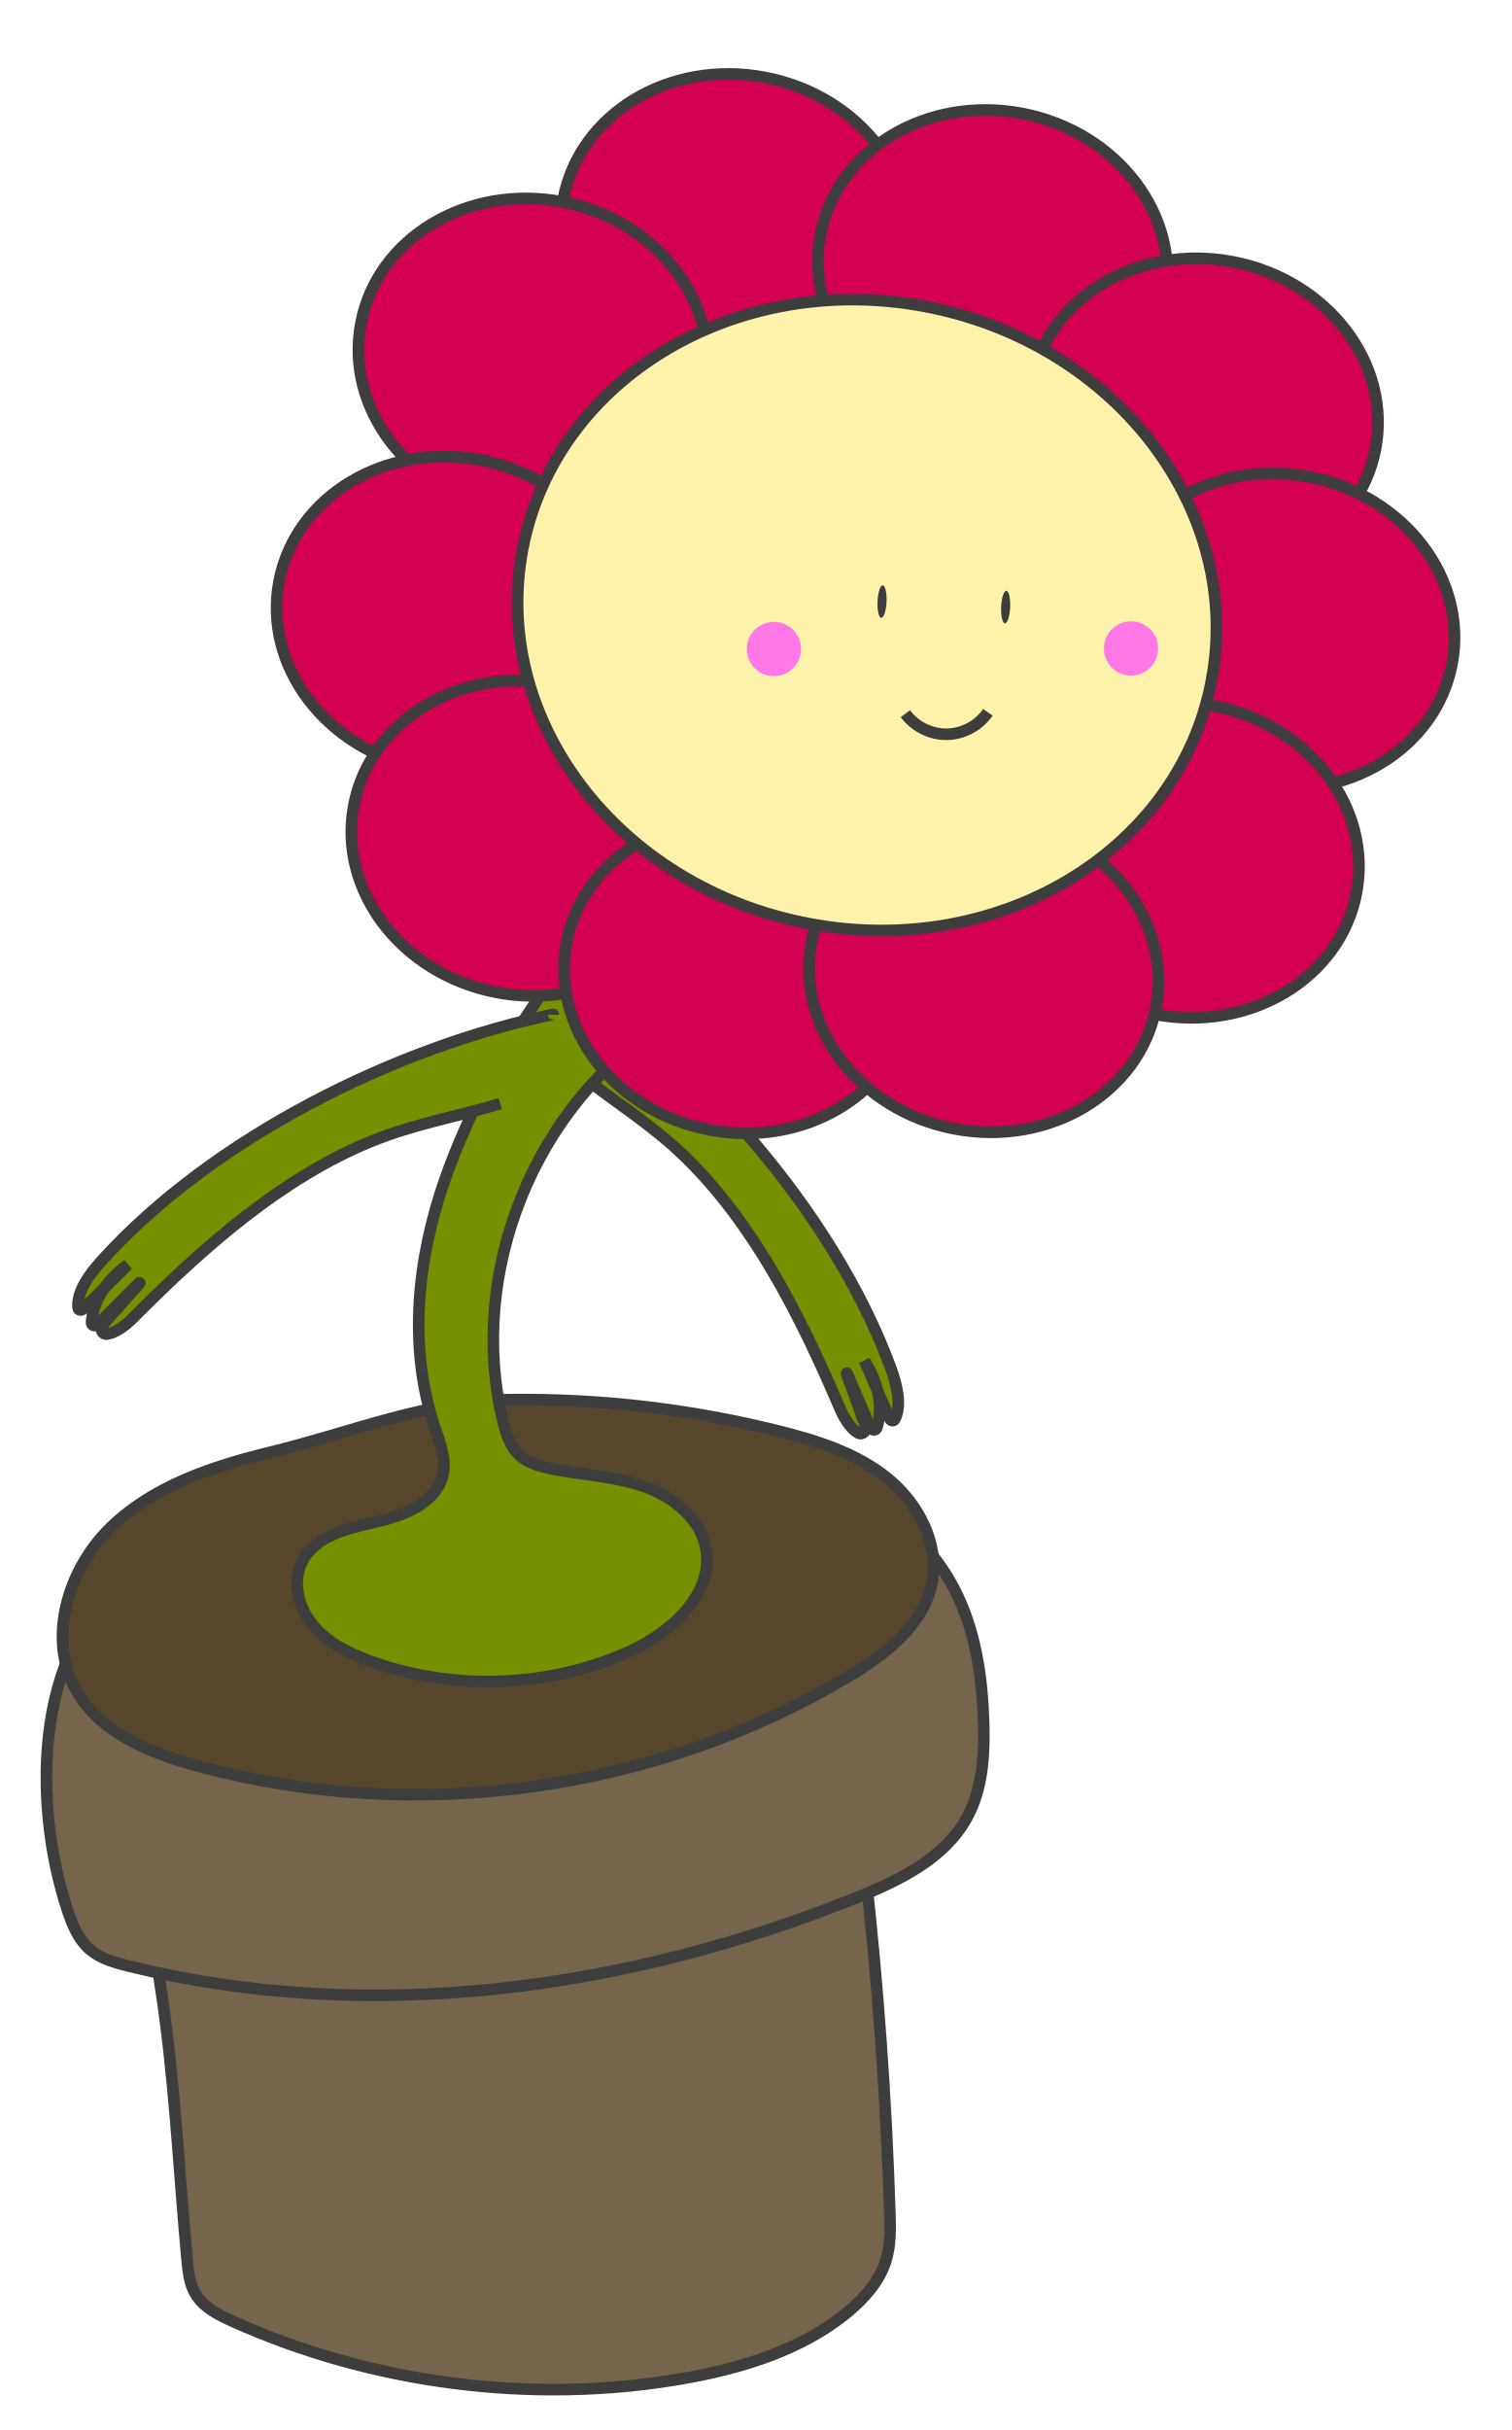
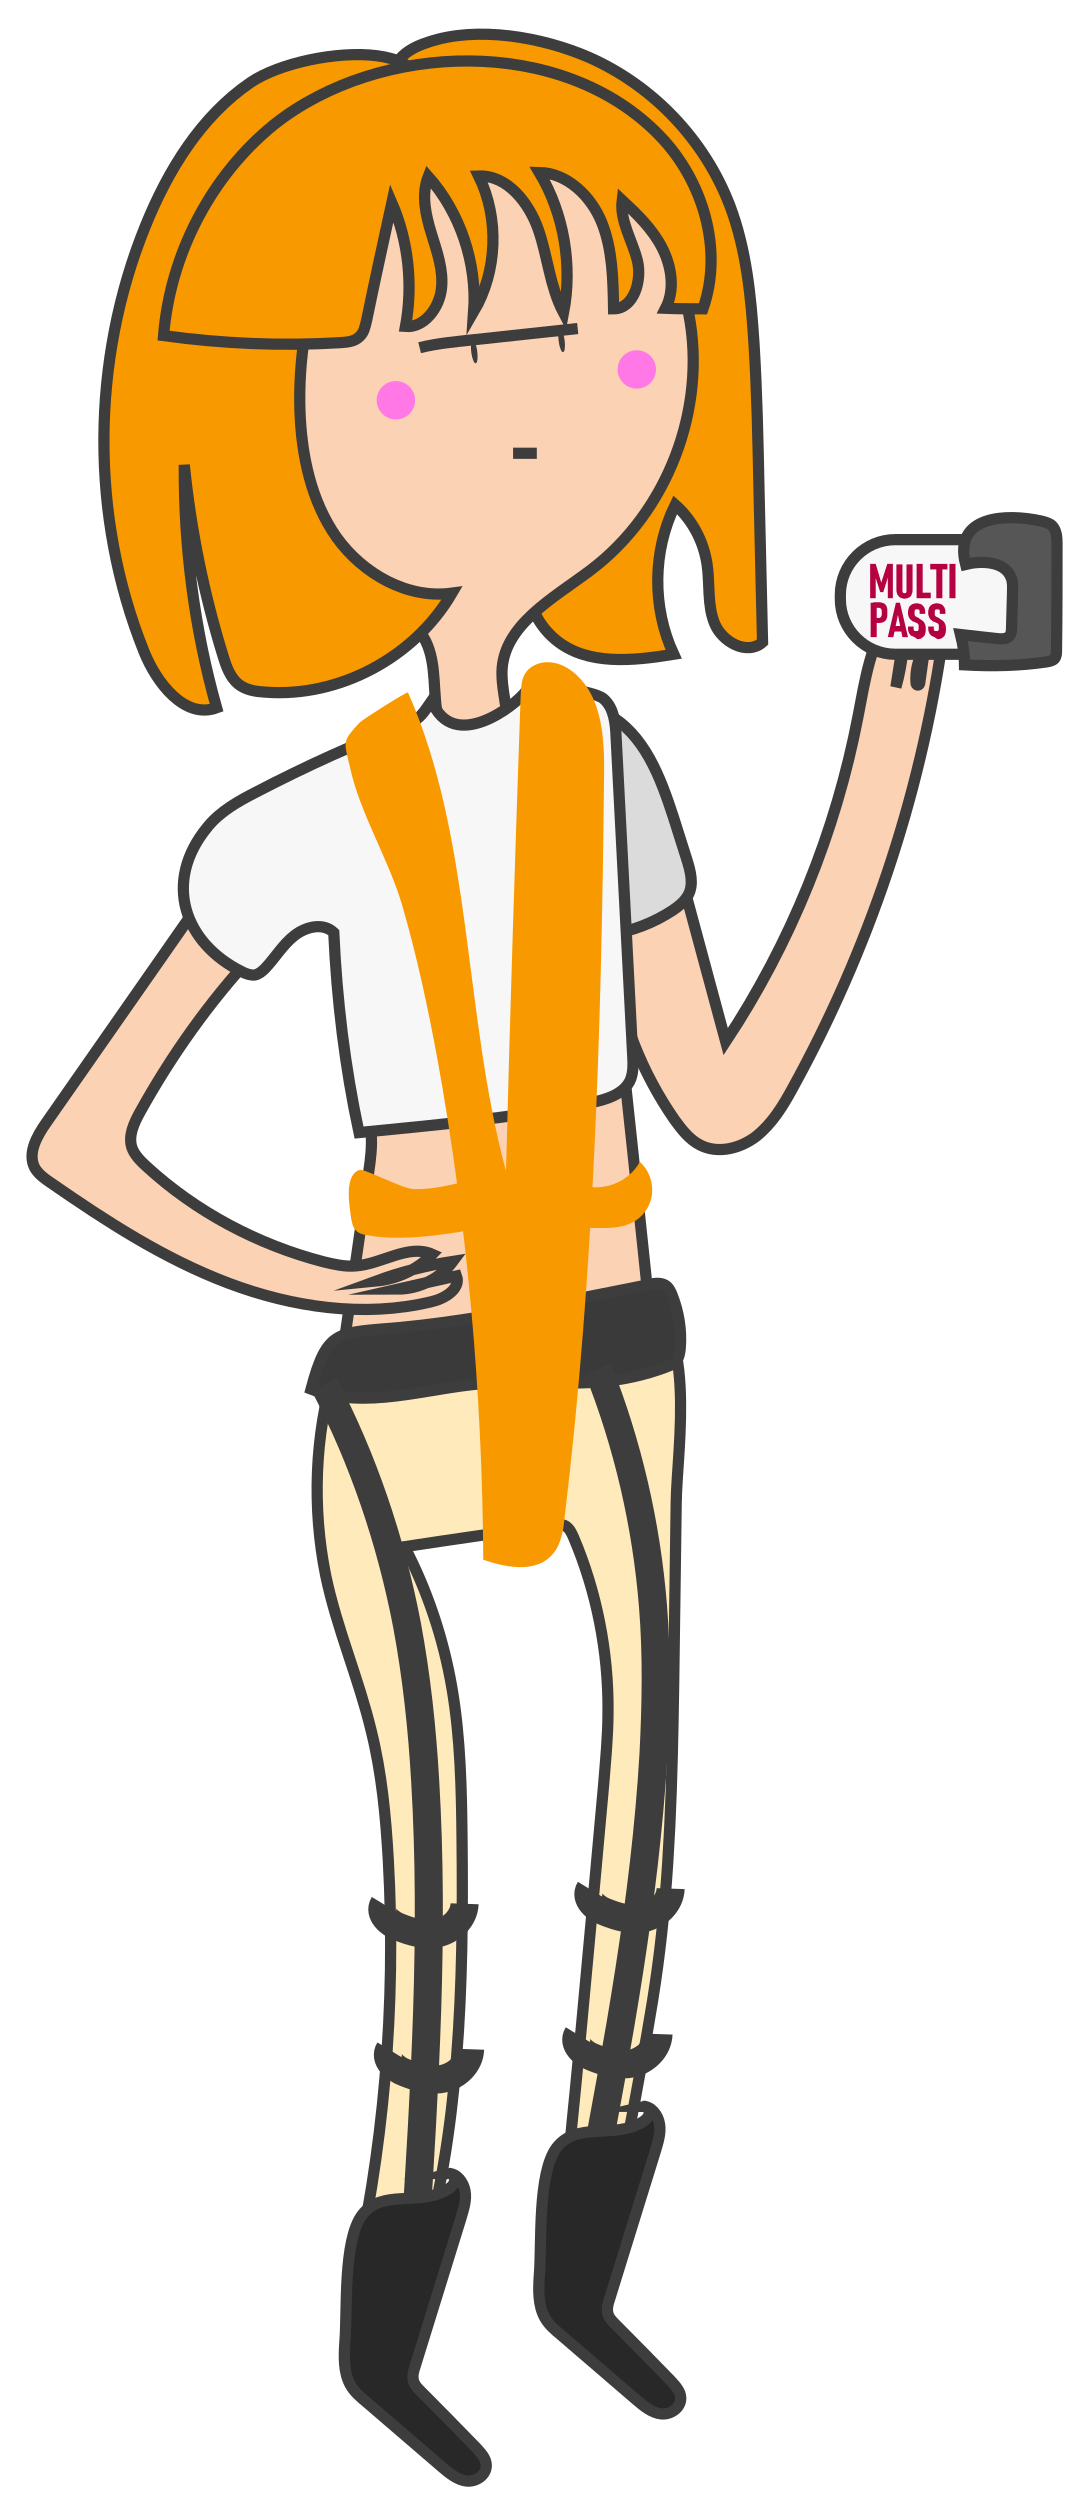
- <svg xmlns="http://www.w3.org/2000/svg" version="1.1" id="Calque_1" x="0px" y="0px" viewBox="0 0 260.8 419.2" style="enable-background:new 0 0 260.8 419.2;" xml:space="preserve">
-   <style type="text/css">
- 	.st0{fill:#75654C;stroke:#3D3D3D;stroke-width:2;stroke-miterlimit:10;}
- 	.st1{fill:#56472C;stroke:#3D3D3D;stroke-width:2;stroke-miterlimit:10;}
- 	.st2{fill:#759100;stroke:#3D3D3D;stroke-width:2;stroke-miterlimit:10;}
- 	.st3{fill:#D30051;stroke:#3D3D3D;stroke-width:2;stroke-miterlimit:10;}
- 	.st4{fill:#FFF3AB;stroke:#3D3D3D;stroke-width:2;stroke-miterlimit:10;}
- 	.st5{fill:#3D3D3D;}
- 	.st6{fill:none;stroke:#3D3D3D;stroke-width:2;stroke-miterlimit:10;}
- 	.st7{fill:#FF78E6;}
- </style>
+ <svg xmlns="http://www.w3.org/2000/svg" version="1.1" id="Calque_1" x="0px" y="0px" width="194px" height="445.5px" viewBox="222.5 154.5 194 445.5" enable-background="new 222.5 154.5 194 445.5" xml:space="preserve">
  <g>
-     <path class="st0" d="M32.29,389.9c0.2,2.11,0.42,4.31,1.63,6.13c1.41,2.13,3.91,3.38,6.32,4.46c24,10.76,51.45,14.29,77.13,9.92   c10.46-1.78,20.93-4.99,28.82-11.47c2.99-2.46,5.63-5.47,6.72-9.08c0.79-2.62,0.72-5.42,0.64-8.18   c-0.63-19.86-2.07-39.73-4.31-59.55c-0.09-0.83-0.22-1.71-0.81-2.35c-1.02-1.11-2.85-0.94-4.36-0.67   c-30.24,5.26-61.44,6.48-92.35,3.61c-16.29-1.51-26.63,3.38-24.12,19.34C30.11,357.87,30.81,374.01,32.29,389.9z" />
-     <path class="st0" d="M11.69,329.66c0.82,2.44,1.84,4.92,3.78,6.61c1.85,1.61,4.31,2.3,6.69,2.89   c41.48,10.27,85.92,4.17,125.57-11.77c7.44-2.99,15.24-6.76,19.1-13.78c2.75-4.99,3.09-10.93,2.9-16.63   c-0.23-7.24-1.24-14.58-4.24-21.18c-4.69-10.32-14.34-18.26-25.37-20.86c-5.84-1.38-11.92-1.32-17.92-1.13   c-26.48,0.87-52.87,4.36-78.66,10.42c-6.54,1.54-13.14,3.27-18.96,6.64C5.49,281.93,5.49,311.18,11.69,329.66z" />
-     <path class="st1" d="M46.71,250.51c-10.01,2.44-20.24,5.82-27.62,13s-11.03,19.13-5.95,28.09c4.18,7.38,12.84,10.85,21.02,13.07   c37.41,10.15,78.85,4.46,112.15-15.39c6.46-3.85,13.13-8.96,14.53-16.35c1.27-6.73-2.42-13.66-7.74-17.96   c-5.33-4.3-12.06-6.43-18.7-8.09c-15.18-3.8-30.84-5.62-46.48-5.43C73.61,241.63,60.58,247.13,46.71,250.51z" />
-     <path class="st2" d="M99.78,185.11c6.07,4.83,12.5,8.74,18.21,14.24c12.1,11.67,20.16,27.7,26.97,43.67   c0.68,1.59,1.81,3.44,3.08,4.16c0.82,0.47,1.6-0.36,1.25-1.33c-1.07-2.96-2.14-5.92-3.21-8.88c-0.03-0.08,0.07-0.11,0.1-0.04   l3.98,9.27c0.26,0.61,0.99,0.65,1.16,0.07c1.1-3.65,0.28-7.72-2.15-11.51l4.33,9.93c0.19,0.43,0.69,0.52,0.89,0.16   c1.26-2.4,0.38-6-0.72-8.97c-10.12-27.31-34.01-53.54-56.63-68.43c-0.03-0.02-0.07,0-0.07,0.03" />
-     <path class="st2" d="M76.82,203.35c-4.84,13.75-6.44,29.07-1.8,42.88c0.87,2.59,1.97,5.27,1.46,7.95   c-0.93,4.92-6.56,7.23-11.45,8.34c-4.89,1.1-10.53,2.33-12.84,6.78c-1.84,3.55-0.7,8.09,1.88,11.15c2.58,3.06,6.32,4.87,10.09,6.21   c14.19,5.07,30.32,4.49,44.11-1.6c7.49-3.31,15.17-10.19,13.49-18.2c-1.09-5.2-5.93-8.86-10.96-10.54   c-5.03-1.69-10.43-1.88-15.63-2.93c-2.04-0.41-4.15-1.01-5.65-2.46c-1.53-1.48-2.2-3.62-2.71-5.69   c-6.27-25.57,5.38-54.52,27.62-68.63c-2.13-4.03-6.82-9.44-11.55-10.44c-6.37-1.34-6.01,0.28-9.71,5.65   C86.51,181.49,80.72,192.29,76.82,203.35z" />
+     <path fill="#FCD2B4" stroke="#3D3D3D" stroke-width="2" stroke-miterlimit="10" d="M321.219,282.073   c4.41-2.43,10.26-0.27,13.59,3.6c3.33,3.781,4.77,8.91,6.029,13.771c3.69,13.59,7.291,27.09,10.981,40.681   c11.61-17.551,19.619-37.351,23.58-57.961c1.259-6.48,2.249-13.5,6.209-18.63c0.54-0.72,1.801-0.36,1.891,0.54   c0.27,4.32-0.181,8.73-1.351,12.871l1.62-10.26c0.181-0.99,0.99-1.71,1.979-1.71c1.62,0,1.891,2.16,1.711,3.69l-1.08,7.65   c-0.09,0.36-0.54,0.36-0.631,0c-0.27-2.97,0.9-6.12,2.971-8.28c0.631-0.72,1.801-0.09,1.71,0.81   c-4.05,27.9-13.14,54.99-26.73,79.65c-1.709,3.15-3.599,6.21-6.39,8.461c-2.79,2.159-6.75,3.239-9.99,1.619   c-1.979-0.99-3.33-2.79-4.589-4.499c-5.76-8.28-9.63-18.001-11.07-27.991c2.43,22.591,4.86,45.181,7.2,67.771   c-18.271,3.42-36.99,4.501-55.531,3.33c1.62-11.25,3.24-22.5,4.86-33.75c0.36-2.34,0.63-4.681,0.45-7.021   c-0.271-2.699-1.35-5.22-2.16-7.739c-5.31-17.101,0.54-35.641,8.91-51.39C298.989,290.443,313.749,282.793,321.219,282.073" />
+     <path fill="#F99900" stroke="#3D3D3D" stroke-width="2" stroke-miterlimit="10" d="M327.429,164.712   c11.431,5.041,20.61,14.67,25.11,26.371c2.969,7.83,3.78,16.2,4.32,24.57c0.539,8.73,0.72,17.46,0.899,26.28   c0.181,9,0.45,18,0.63,27c-2.7,2.431-7.2,0-8.549-3.33c-1.35-3.33-0.811-7.11-1.35-10.62c-0.631-4.05-2.61-7.83-5.67-10.53   c-4.05,8.28-4.141,18.271-0.271,26.641c-7.2,1.169-15.48,2.07-21.06-2.61c-7.291-6.03-5.851-17.28-5.581-26.73   c0.63-21.24-7.74-41.4-17.37-59.94c-3.96-7.65-11.25-16.11,0.27-19.8C307.539,159.042,319.149,161.113,327.429,164.712z" />
+     <path fill="#FFEABB" stroke="#3D3D3D" stroke-width="2" stroke-miterlimit="10" d="M342.549,454.784   c-0.27,16.83-0.63,33.75-2.88,50.31c-1.08,8.01-2.61,15.93-4.05,23.851c-2.521,13.14-4.95,26.279-7.471,39.33   c-1.62,1.89-4.679,0.63-5.85-1.8c-1.17-2.431-0.81-5.311-0.54-8.011c3.149-28.44,5.67-56.971,8.28-85.59   c0.36-4.5,0.809-8.91,0.809-13.409c0.09-10.711-2.069-21.421-6.119-30.961c-0.36-0.81-0.72-1.619-1.44-2.07   c-0.63-0.359-1.439-0.27-2.16-0.18c-8.82,1.259-17.73,2.521-26.55,3.87c4.05,7.74,6.93,16.29,8.46,25.199   c1.529,8.911,1.71,18.091,1.8,27.181c0.27,25.83-0.36,52.2-7.65,76.5c-0.45,1.531-0.99,3.15-1.98,4.41   c-1.98,2.52-5.22,2.971-8.1,3.24c-0.54,0.09-1.17,0.09-1.62-0.27c-0.9-0.721-0.72-2.25-0.45-3.42   c5.85-24.931,8.1-51.12,6.66-76.951c-0.45-7.83-1.17-15.569-3.06-23.13c-2.25-9.359-6.12-18.18-8.1-27.63   c-2.43-12.061-1.98-24.931,1.53-36.63c0.271-1.08,0.63-2.16,1.351-2.881c1.259-1.439,3.24-1.53,5.04-1.62   c8.37-0.18,16.65-1.709,24.75-3.689c6.84-1.619,15.211-5.85,22.321-4.41c11.7,2.25,7.56,27.091,7.47,36.181   C342.819,433.094,342.729,443.894,342.549,454.784z" />
+     <path fill="#FCD2B4" stroke="#3D3D3D" stroke-width="2" stroke-miterlimit="10" d="M345.249,210.523   c3.24,16.83-3.78,35.19-17.46,45.54c-6.66,5.04-15.66,9.81-15.841,18.18c-0.089,5.31,3.061,11.97-1.26,14.94   c-3.96,2.609-9.09-1.891-10.08-6.48c-1.08-4.59-0.18-9.72-2.25-13.95c-3.06-6.03-10.62-7.74-16.74-10.71   c-14.4-7.02-22.41-24.3-20.34-40.14c2.07-15.84,13.05-29.88,27-37.71c13.05-7.29,24.48-7.92,36.901,0.36   C335.349,187.482,342.909,198.463,345.249,210.523z" />
+     <ellipse transform="matrix(-0.1264 -0.992 0.992 -0.1264 149.87 562.3937)" fill="#3D3D3D" cx="322.567" cy="215.206" rx="2.07" ry="0.539" />
+     <ellipse transform="matrix(-0.1264 -0.992 0.992 -0.1264 130.3607 549.1858)" fill="#3D3D3D" cx="306.997" cy="217.193" rx="2.07" ry="0.54" />
+     <circle fill="#FF78E6" cx="293.049" cy="225.823" r="3.42" />
+     <circle fill="#FF78E6" cx="335.979" cy="220.333" r="3.42" />
+     <path fill="none" stroke="#3D3D3D" stroke-width="2" stroke-miterlimit="10" d="M297.278,216.463c3.24-0.81,6.57-1.08,9.811-1.44   c6.12-0.63,12.239-1.35,18.36-1.98" />
+     <path fill="none" stroke="#3D3D3D" stroke-width="2" stroke-miterlimit="10" d="M313.929,235.273c1.44,0,2.88,0,4.23,0" />
+     <path fill="#F99900" stroke="#3D3D3D" stroke-width="2" stroke-miterlimit="10" d="M267.128,169.212   c-8.82,6.03-14.67,15.571-18.72,25.561c-9.72,23.94-9.9,51.75-0.27,75.78c2.25,5.67,7.29,12.15,12.96,10.08   c-3.96-14.04-5.85-28.71-5.761-43.29c1.17,11.609,3.511,23.04,6.931,34.109c0.54,1.801,1.26,3.78,2.7,4.951   c1.35,1.08,3.15,1.35,4.86,1.44c13.14,0.99,26.55-6.21,33.21-17.64c-7.92,1.08-15.841-3.42-20.521-9.9   c-4.59-6.48-6.3-14.67-6.57-22.68c-0.54-17.64,5.58-35.37,16.92-48.87C308.619,160.123,277.119,162.373,267.128,169.212z" />
+     <path fill="#F99900" stroke="#3D3D3D" stroke-width="2" stroke-miterlimit="10" d="M340.119,178.753   c7.651,7.92,11.34,20.25,7.651,30.78c-2.25,0-4.411,0-6.661-0.09c1.71-3.33,1.08-7.47-0.63-10.8s-4.41-5.94-7.11-8.46   c-0.45,3.69,1.8,7.11,2.7,10.71c0.9,3.6-0.63,8.64-4.23,8.64c-0.089-5.129-0.18-10.53-2.071-15.3c-1.889-4.77-6.209-8.91-11.159-9   c4.41,7.38,5.94,16.56,4.32,25.02c-2.431-4.59-2.791-9.9-4.5-14.85c-1.71-4.86-5.58-9.72-10.62-9.54   c3.689,7.56,3.33,17.01-0.9,24.21c0.63-8.73-2.43-17.73-8.1-24.12c-1.26,3.24-0.45,6.839,0.54,10.08c0.99,3.24,2.25,6.66,1.8,10.08   c-0.45,3.42-3.15,6.84-6.39,6.57c1.35-7.38,0.54-15.21-2.431-22.05c-1.529,7.02-3.059,13.95-4.5,20.97   c-0.271,1.08-0.45,2.16-1.26,2.88c-0.9,0.9-2.16,0.99-3.42,1.08c-10.53,0.631-21.06,0.181-31.5-1.26   c1.17-14.58,8.55-28.62,19.711-37.62C290.079,161.833,322.749,160.663,340.119,178.753z" />
+     <path fill="#FCD2B4" stroke="#3D3D3D" stroke-width="2" stroke-miterlimit="10" d="M277.659,296.743   c-3.06,1.71-6.21,3.33-8.91,5.58c-3.69,3.06-6.39,6.93-9.09,10.8c-9.63,13.77-19.26,27.631-28.89,41.4   c-1.71,2.431-3.42,5.49-2.07,8.1c0.63,1.08,1.71,1.89,2.791,2.61c9.99,6.931,20.25,13.591,31.68,17.91   c11.43,4.32,24.21,6.21,36.18,3.33c2.43-0.54,5.31-2.34,4.5-4.591c-3.51,0.811-7.02,1.53-10.53,2.34c3.87,0,7.65-1.89,9.9-4.949   c-4.68,0.721-9.27,1.89-13.68,3.51c3.78-0.359,7.38-2.069,9.99-4.77c-4.23-1.891-8.91,1.71-13.59,2.07   c-1.98,0.18-3.87-0.27-5.76-0.721c-11.79-3.06-22.77-8.91-31.589-17.01c-1.08-0.99-2.16-2.069-2.61-3.42   c-0.63-2.07,0.36-4.23,1.44-6.21c5.58-10.08,12.33-19.621,20.25-28.171c2.7-2.88,5.939-5.939,9.99-6.029   c4.95-0.181,9.45,3.96,14.22,2.971c3.69-0.811,5.94-4.321,7.74-7.471c2.43-4.32,4.95-8.641,7.38-12.96   c1.891-3.42,3.87-7.021,3.51-10.89C308.979,274.603,283.599,293.593,277.659,296.743z" />
+     <path fill="#DBDBDB" stroke="#3D3D3D" stroke-width="2" stroke-miterlimit="10" d="M330.669,281.713   c6.66,3.51,9.539,11.34,11.879,18.54c0.721,2.34,1.53,4.77,2.25,7.11c0.72,2.25,1.439,4.77,0.27,6.75   c-0.629,1.08-1.62,1.891-2.701,2.61c-3.419,2.249-7.199,3.689-11.249,4.32c-0.54,0.09-1.08,0.09-1.44-0.181   c-0.36-0.27-0.45-0.72-0.54-1.08c-1.17-5.22-1.98-10.53-3.69-15.57c-1.71-5.04-4.23-9.99-8.37-13.41   c-3.42-2.88-8.821-7.56-2.97-10.53C318.249,278.293,326.889,279.823,330.669,281.713z" />
+     <path fill="#F7F7F7" stroke="#3D3D3D" stroke-width="2" stroke-miterlimit="10" d="M265.688,327.704   c0.72,0.359,1.53,0.629,2.25,0.539c0.72-0.18,1.26-0.63,1.8-1.17c1.8-1.89,3.15-4.23,5.22-5.851c2.07-1.619,5.13-2.339,7.02-0.539   c0.54,11.97,1.98,23.94,4.5,35.64c13.771-1.351,27.63-2.609,41.22-5.31c2.79-0.541,6.12-1.53,7.2-4.23   c0.45-1.259,0.45-2.609,0.36-3.96c-0.99-18.99-1.979-37.979-2.97-56.97c-0.09-2.43-0.36-5.22-2.25-6.84   c-1.71-1.44-12.511-3.06-13.86-1.26c-1.89,2.521-12.96,11.07-16.74,1.62c-1.26,1.8-2.07,3.33-4.14,4.05   c-9.271,3.51-18.36,7.65-27.18,12.24c-3.15,1.62-6.39,3.419-8.641,6.209C251.469,311.593,255.249,322.573,265.688,327.704z" />
+     <path fill="#3A3A3A" stroke="#3D3D3D" stroke-width="2" stroke-miterlimit="10" d="M277.929,402.043   c9.629,3.781,20.34-0.18,30.69-0.989c7.02-0.54,14.13,0.36,21.24-0.36c3.78-0.359,7.56-1.169,11.161-2.52   c0.72-0.27,1.53-0.539,1.98-1.17c0.539-0.631,0.63-1.44,0.721-2.25c0.269-3.24-0.271-6.48-1.44-9.45   c-0.271-0.72-0.631-1.439-1.26-1.801c-0.811-0.449-1.891-0.359-2.88-0.09c-4.32,0.9-8.73,1.71-13.05,2.61   c-10.351,2.07-20.791,4.05-31.321,5.04C282.608,392.054,280.809,391.244,277.929,402.043z" />
+     <path fill="none" stroke="#3D3D3D" stroke-width="5" stroke-miterlimit="10" d="M329.048,398.444   c5.311,13.319,8.641,27.72,9.811,42.21c0.72,8.819,0.54,17.729,0.09,26.55c-1.531,25.83-6.301,51.21-11.07,76.59" />
+     <path fill="none" stroke="#3D3D3D" stroke-width="5" stroke-miterlimit="10" d="M280.269,401.233   c6.93,13.229,11.88,27.811,14.76,42.841c1.709,9.18,2.7,18.45,3.24,27.81c1.62,27.271-0.089,54.54-1.8,81.72" />
+     <path fill="#282828" stroke="#3D3D3D" stroke-width="2" stroke-miterlimit="10" d="M302.049,544.783   c0.63-0.358,1.26-0.81,1.44-1.529s-0.36-1.62-1.08-1.439c1.53,0,2.7,1.529,2.97,3.15c0.27,1.62-0.27,3.24-0.72,4.769   c-2.7,8.82-5.49,17.641-8.19,26.461c-0.27,0.811-0.54,1.71-0.27,2.609c0.18,0.721,0.72,1.262,1.26,1.801   c3.33,3.33,6.66,6.75,9.9,10.08c0.81,0.9,1.8,1.89,1.8,3.15c0,1.8-1.89,2.969-3.51,2.789c-1.62-0.179-3.06-1.35-4.32-2.43   c-4.5-3.87-9-7.739-13.5-11.61c-1.08-0.899-2.16-1.799-2.88-3.06c-1.259-2.25-1.169-5.04-0.99-7.649   c0.45-5.49-0.36-18.091,3.06-22.681C290.619,544.514,297.009,547.664,302.049,544.783z" />
+     <path fill="#282828" stroke="#3D3D3D" stroke-width="2" stroke-miterlimit="10" d="M336.699,532.814   c0.63-0.36,1.259-0.81,1.44-1.529c0.18-0.721-0.36-1.62-1.08-1.44c1.53,0,2.7,1.529,2.97,3.149c0.27,1.621-0.27,3.24-0.72,4.771   c-2.699,8.82-5.49,17.64-8.189,26.459c-0.271,0.811-0.54,1.71-0.271,2.61c0.181,0.72,0.721,1.26,1.261,1.801   c3.33,3.33,6.66,6.75,9.9,10.08c0.811,0.899,1.801,1.89,1.801,3.149c0,1.8-1.891,2.971-3.511,2.79c-1.62-0.18-3.06-1.35-4.32-2.43   c-4.5-3.87-9-7.74-13.5-11.61c-1.08-0.9-2.16-1.8-2.879-3.061c-1.26-2.249-1.17-5.039-0.99-7.649c0.45-5.49-0.36-18.09,3.06-22.68   C325.269,532.544,331.75,535.604,336.699,532.814z" />
+     <path fill="none" stroke="#3D3D3D" stroke-width="5" stroke-miterlimit="10" d="M290.889,493.844c-0.99,1.62,0.99,3.421,2.7,4.051   c2.25,0.899,4.68,1.62,7.021,1.08c2.34-0.541,4.59-2.61,4.68-5.22" />
+     <path fill="none" stroke="#3D3D3D" stroke-width="5" stroke-miterlimit="10" d="M325.449,517.064c-0.99,1.62,0.99,3.42,2.7,4.05   c2.25,0.9,4.681,1.62,7.021,1.08c2.339-0.54,4.59-2.611,4.68-5.221" />
+     <path fill="none" stroke="#3D3D3D" stroke-width="5" stroke-miterlimit="10" d="M327.608,491.145c-0.99,1.62,0.99,3.42,2.7,4.05   c2.25,0.9,4.681,1.62,7.021,1.079c2.34-0.54,4.59-2.609,4.68-5.22" />
+     <path fill="none" stroke="#3D3D3D" stroke-width="5" stroke-miterlimit="10" d="M291.879,519.765c-0.99,1.62,0.99,3.42,2.7,4.05   c2.25,0.9,4.68,1.62,7.02,1.08c2.34-0.541,4.59-2.609,4.68-5.22" />
+     <path fill="#F99900" d="M294.129,315.69c2.609,8.952,4.59,18.187,6.3,27.421c5.31,29.305,8.01,59.363,8.19,89.329   c4.59,1.6,10.62,2.637,13.231-2.262c0.809-1.604,1.08-3.394,1.259-5.276c5.22-43.251,6.57-87.067,7.02-130.884   c0.09-4.806,0.09-9.894-1.62-14.323c-1.709-4.429-5.67-7.915-9.63-7.067c-1.08,0.283-2.16,0.848-2.791,1.884   c-0.72,1.131-0.72,2.639-0.81,4.052c-0.99,28.174-1.89,56.444-2.609,84.617c-7.56-27.891-5.94-59.269-17.46-85.275   c-0.09-0.283-8.1,4.805-8.64,5.37c-3.15,3.393-2.79,3.298-1.71,7.915C286.659,299.483,291.699,307.493,294.129,315.69z" />
+     <path fill="#F99900" d="M296.199,366.403c3.6,0.09,7.11-0.81,10.62-1.8c0.18,1.8,0.36,3.51,0.54,5.31   c0.09,1.081,0.18,2.341-0.54,3.15c-0.63,0.72-1.62,0.811-2.52,0.991c-5.49,0.81-11.07,1.529-16.47,0.539   c-0.63-0.091-1.35-0.27-1.89-0.811c-0.63-0.629-0.72-1.529-0.9-2.339c-0.27-2.161-1.26-7.561,1.53-8.461   C287.469,362.714,294.129,366.313,296.199,366.403z" />
+     <path fill="#F99900" d="M326.439,365.773c3.78,1.08,8.19-0.72,10.08-4.23c1.62,1.44,2.43,3.69,2.16,5.851   c-0.27,2.16-1.71,4.141-3.689,5.04c-1.8,0.9-3.87,0.9-5.85,0.9c-1.26,0-2.521-0.091-3.781-0.18c-0.359,0-0.809-0.091-1.08-0.361   c-0.269-0.359-0.269-0.899-0.18-1.349c0.27-1.98,1.17-3.871,2.34-5.491" />
+     <path fill="#F7F7F7" stroke="#3D3D3D" stroke-width="2" stroke-miterlimit="10" d="M398.979,271.093H382.06   c-5.401,0-9.81-4.41-9.81-9.811v-0.81c0-5.399,4.408-9.81,9.81-9.81h16.919c5.4,0,9.811,4.41,9.811,9.81v0.81   C408.789,266.683,404.379,271.093,398.979,271.093z" />
+     <path fill="#565656" stroke="#3D3D3D" stroke-width="2" stroke-miterlimit="10" d="M407.979,247.333   c0.72,0.18,1.439,0.36,1.979,0.81c0.811,0.81,0.9,2.07,0.9,3.241c0,6.39,0,12.689-0.09,19.08c0,0.45,0,0.99-0.36,1.44   c-0.359,0.359-0.9,0.45-1.351,0.54c-4.859,0.72-9.719,0.81-14.669,0.54c0-1.8-0.271-3.6-0.721-5.4c2.16,0.27,4.409,0.45,6.569,0.72   c0.721,0.09,1.62,0.09,2.16-0.45c0.271-0.36,0.36-0.9,0.36-1.35c0.09-2.16,0.09-4.32,0.18-6.48c0-0.9,0.091-1.8-0.27-2.61   c-1.169-3.06-5.58-2.97-8.1-2.34C392.318,246.343,401.77,245.983,407.979,247.333z" />
    <g>
-       <ellipse transform="matrix(0.1888 -0.982 0.982 0.1888 63.7345 157.0489)" class="st3" cx="126.92" cy="39.95" rx="27.08" ry="30.25" />
-       <ellipse transform="matrix(0.1888 -0.982 0.982 0.1888 93.6163 205.6644)" class="st3" cx="171.29" cy="46.17" rx="27.08" ry="30.25" />
-       <ellipse transform="matrix(0.1888 -0.982 0.982 0.1888 14.3069 140.1689)" class="st3" cx="91.99" cy="61.42" rx="27.08" ry="30.25" />
-       <ellipse transform="matrix(0.1888 -0.982 0.982 0.1888 -40.8976 162.4337)" class="st3" cx="77.87" cy="105.97" rx="27.08" ry="30.25" />
-       <ellipse transform="matrix(0.1888 -0.982 0.982 0.1888 -68.3669 206.4344)" class="st3" cx="90.77" cy="144.6" rx="27.08" ry="30.25" />
-       <ellipse transform="matrix(0.1888 -0.982 0.982 0.1888 -61.8549 261.729)" class="st3" cx="127.49" cy="168.3" rx="27.08" ry="30.25" />
-       <ellipse transform="matrix(0.1888 -0.982 0.982 0.1888 97.9903 262.1285)" class="st3" cx="207.65" cy="71.75" rx="27.08" ry="30.25" />
-       <ellipse transform="matrix(0.1888 -0.982 0.982 0.1888 72.2548 305.1809)" class="st3" cx="220.84" cy="108.86" rx="27.08" ry="30.25" />
-       <ellipse transform="matrix(0.1888 -0.982 0.982 0.1888 20.0671 321.0499)" class="st3" cx="204.36" cy="148.38" rx="27.08" ry="30.25" />
-       <ellipse transform="matrix(0.1888 -0.982 0.982 0.1888 -27.3913 303.0928)" class="st3" cx="169.76" cy="168.13" rx="27.08" ry="30.25" />
+       <path fill="#B50041" d="M380.619,254.983h0.989v6.12h-0.899v-4.23l0.09,0.27l-0.899,2.88h-0.54l-0.9-2.79l0.09-0.36v4.23h-0.99    v-6.12h0.99l0.99,3.33L380.619,254.983z" />
+       <path fill="#B50041" d="M382.959,261.013c-0.18-0.09-0.36-0.271-0.54-0.541c-0.09-0.27-0.18-0.54-0.18-0.81v-4.589h1.079v4.68    c0,0.18,0,0.27,0.091,0.36c0.09,0.09,0.18,0.09,0.271,0.09c0.089,0,0.27,0,0.27-0.09c0.09-0.09,0.09-0.18,0.09-0.36v-4.68h1.08    v4.589c0,0.36-0.09,0.631-0.181,0.81c-0.089,0.27-0.27,0.451-0.539,0.541c-0.181,0.09-0.45,0.18-0.811,0.18    C383.499,261.193,383.229,261.103,382.959,261.013z" />
+       <path fill="#B50041" d="M385.839,254.983h1.08v6.12h-1.08V254.983z M386.199,260.113h2.16v0.99h-2.16V260.113z" />
+       <path fill="#B50041" d="M388.269,254.983h3.061v0.99h-3.061V254.983z M389.35,255.522h1.079v5.581h-1.079V255.522z" />
+       <path fill="#B50041" d="M392.77,261.103h-1.08v-6.12h1.08V261.103z" />
+       <path fill="#B50041" d="M377.648,261.913h1.081v6.12h-1.081V261.913z M378.099,264.613h1.08c0.09,0,0.181,0,0.181-0.09    c0.09,0,0.09-0.09,0.18-0.18c0-0.09,0.091-0.18,0.091-0.271v-0.72c0-0.09,0-0.18-0.091-0.27c0-0.09-0.09-0.18-0.18-0.18    c-0.091,0-0.181-0.09-0.181-0.09h-1.08v-0.99h1.08c0.271,0,0.54,0.09,0.81,0.18c0.181,0.09,0.361,0.27,0.451,0.45    c0.09,0.18,0.18,0.45,0.18,0.72v0.99c0,0.27-0.09,0.54-0.18,0.72c-0.09,0.181-0.271,0.36-0.451,0.45    c-0.18,0.09-0.449,0.18-0.81,0.18h-1.08V264.613z" />
+       <path fill="#B50041" d="M382.148,261.913h0.721l1.439,6.12h-0.99l-0.81-3.96l-0.81,3.96h-0.99L382.148,261.913z M381.699,266.053    h1.619v0.99h-1.619V266.053z" />
+       <path fill="#B50041" d="M385.029,267.853c-0.271-0.09-0.36-0.27-0.54-0.54c-0.09-0.18-0.181-0.45-0.181-0.81v-0.36h0.991v0.36    c0,0.18,0,0.27,0.09,0.36c0.089,0.09,0.18,0.09,0.358,0.09c0.181,0,0.271,0,0.361-0.09c0.09-0.09,0.09-0.18,0.09-0.36v-0.54    c0-0.09,0-0.18-0.09-0.27c-0.09-0.09-0.181-0.18-0.271-0.18c-0.091-0.09-0.27-0.09-0.36-0.18l0,0l0,0h-0.089    c-0.271-0.09-0.451-0.27-0.54-0.36c-0.181-0.09-0.27-0.27-0.36-0.45c-0.09-0.18-0.181-0.45-0.181-0.72v-0.27    c0-0.27,0.091-0.54,0.181-0.81c0.091-0.18,0.27-0.36,0.54-0.54c0.271-0.09,0.54-0.18,0.81-0.18c0.271,0,0.54,0.09,0.81,0.18    c0.181,0.09,0.361,0.27,0.541,0.54c0.09,0.18,0.179,0.45,0.179,0.81v0.36h-0.989v-0.36c0-0.18,0-0.27-0.09-0.36    c-0.09-0.09-0.18-0.09-0.36-0.09s-0.27,0-0.359,0.09c-0.091,0.09-0.091,0.18-0.091,0.36v0.45c0,0.089,0,0.18,0.091,0.27    c0.09,0.09,0.179,0.179,0.27,0.179c0.09,0.09,0.181,0.09,0.36,0.181c0,0,0.09,0,0.09,0.09c0,0,0.09,0,0.09,0.09l0,0l0,0    c0.27,0.09,0.45,0.271,0.54,0.36c0.18,0.09,0.271,0.271,0.36,0.45c0.089,0.18,0.18,0.45,0.18,0.72v0.54    c0,0.36-0.091,0.54-0.18,0.81c-0.09,0.18-0.27,0.36-0.54,0.54c-0.271,0.18-0.54,0.18-0.811,0.18    C385.569,268.033,385.3,267.943,385.029,267.853z" />
+       <path fill="#B50041" d="M388.63,267.853c-0.271-0.09-0.361-0.27-0.541-0.54c-0.09-0.18-0.18-0.45-0.18-0.81v-0.36h0.99v0.36    c0,0.18,0,0.27,0.089,0.36c0.09,0.09,0.181,0.09,0.361,0.09c0.179,0,0.27,0,0.359-0.09c0.09-0.09,0.09-0.18,0.09-0.36v-0.54    c0-0.09,0-0.18-0.09-0.27c-0.09-0.09-0.181-0.18-0.27-0.18c-0.09-0.09-0.271-0.09-0.361-0.18l0,0l0,0h-0.09    c-0.27-0.09-0.449-0.27-0.539-0.36c-0.181-0.09-0.271-0.27-0.36-0.45c-0.09-0.18-0.18-0.45-0.18-0.72v-0.27    c0-0.27,0.09-0.54,0.18-0.81c0.09-0.18,0.271-0.36,0.541-0.54c0.27-0.09,0.539-0.18,0.81-0.18c0.27,0,0.539,0.09,0.81,0.18    c0.18,0.09,0.36,0.27,0.54,0.54c0.09,0.18,0.18,0.45,0.18,0.81v0.36h-0.99v-0.36c0-0.18,0-0.27-0.09-0.36    c-0.09-0.09-0.18-0.09-0.36-0.09c-0.179,0-0.27,0-0.359,0.09c-0.091,0.09-0.091,0.18-0.091,0.36v0.45c0,0.089,0,0.18,0.091,0.27    c0.09,0.09,0.181,0.179,0.271,0.179c0.089,0.09,0.18,0.09,0.359,0.181c0,0,0.09,0,0.09,0.09c0,0,0.09,0,0.09,0.09l0,0l0,0    c0.271,0.09,0.45,0.271,0.541,0.36c0.179,0.09,0.27,0.271,0.359,0.45c0.09,0.18,0.181,0.45,0.181,0.72v0.54    c0,0.36-0.091,0.54-0.181,0.81c-0.09,0.18-0.27,0.36-0.54,0.54c-0.27,0.18-0.54,0.18-0.811,0.18    C389.078,268.033,388.809,267.943,388.63,267.853z" />
    </g>
-     <ellipse transform="matrix(0.1888 -0.982 0.982 0.1888 17.1766 232.9879)" class="st4" cx="149.61" cy="106.1" rx="54.17" ry="60.5" />
-     <path class="st2" d="M86.33,190.39c-7.43,2.24-14.85,3.48-22.19,6.47c-15.57,6.35-29,18.25-41.24,30.55   c-1.22,1.23-2.96,2.53-4.4,2.72c-0.94,0.13-1.35-0.93-0.67-1.7c2.09-2.35,4.18-4.7,6.28-7.05c0.05-0.06-0.02-0.13-0.08-0.07   l-7.13,7.13c-0.47,0.47-1.16,0.24-1.11-0.36c0.33-3.79,2.6-7.28,6.27-9.9l-7.7,7.62c-0.33,0.33-0.84,0.23-0.88-0.18   c-0.28-2.69,1.87-5.71,3.99-8.06c19.52-21.61,51.44-37.11,77.97-42.56c0.04-0.01,0.06,0.02,0.06,0.06" />
-     <ellipse transform="matrix(0.044 -0.999 0.999 0.044 41.8396 251.2726)" class="st5" cx="152.21" cy="103.77" rx="2.8" ry="0.78" />
-     <ellipse transform="matrix(0.044 -0.999 0.999 0.044 61.293 273.4812)" class="st5" cx="173.54" cy="104.71" rx="2.8" ry="0.78" />
-     <path class="st6" d="M156.23,123.12c1.64,2.23,4.4,3.6,7.18,3.55c2.77-0.05,5.49-1.5,7.06-3.79" />
-     <circle class="st7" cx="133.55" cy="111.96" r="4.68" />
-     <circle class="st7" cx="195.17" cy="111.87" r="4.68" />
  </g>
</svg>
